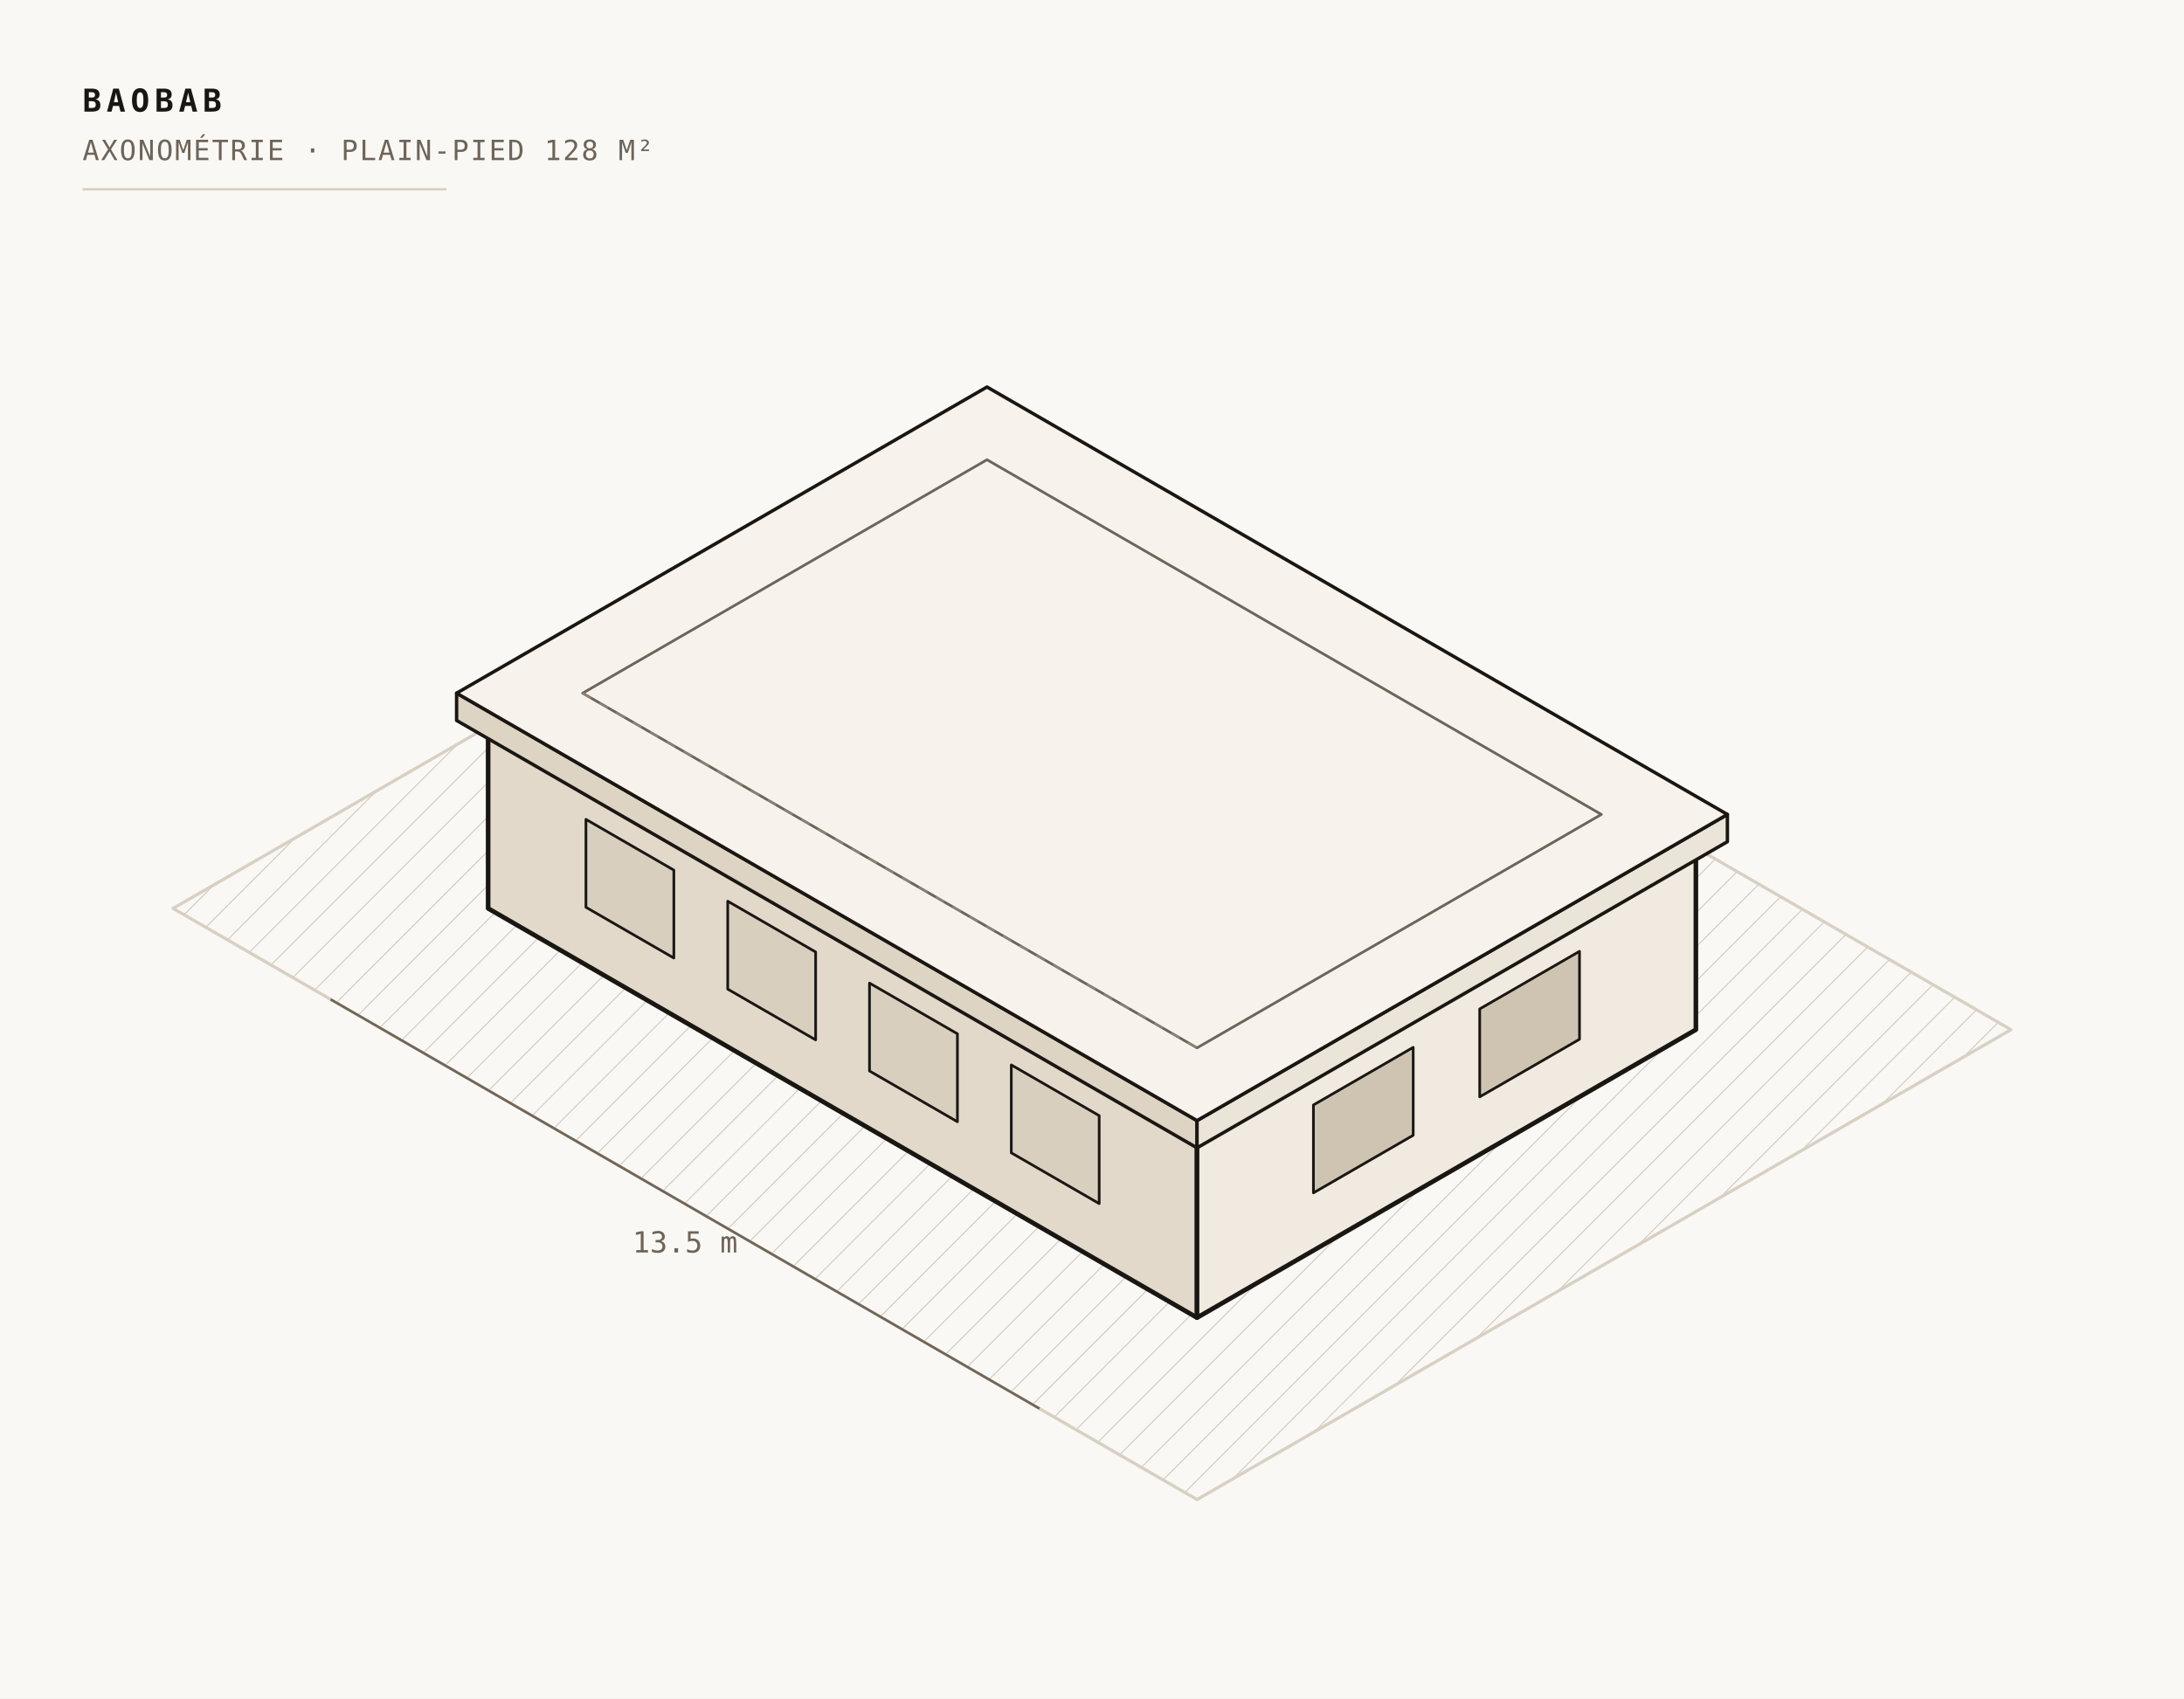
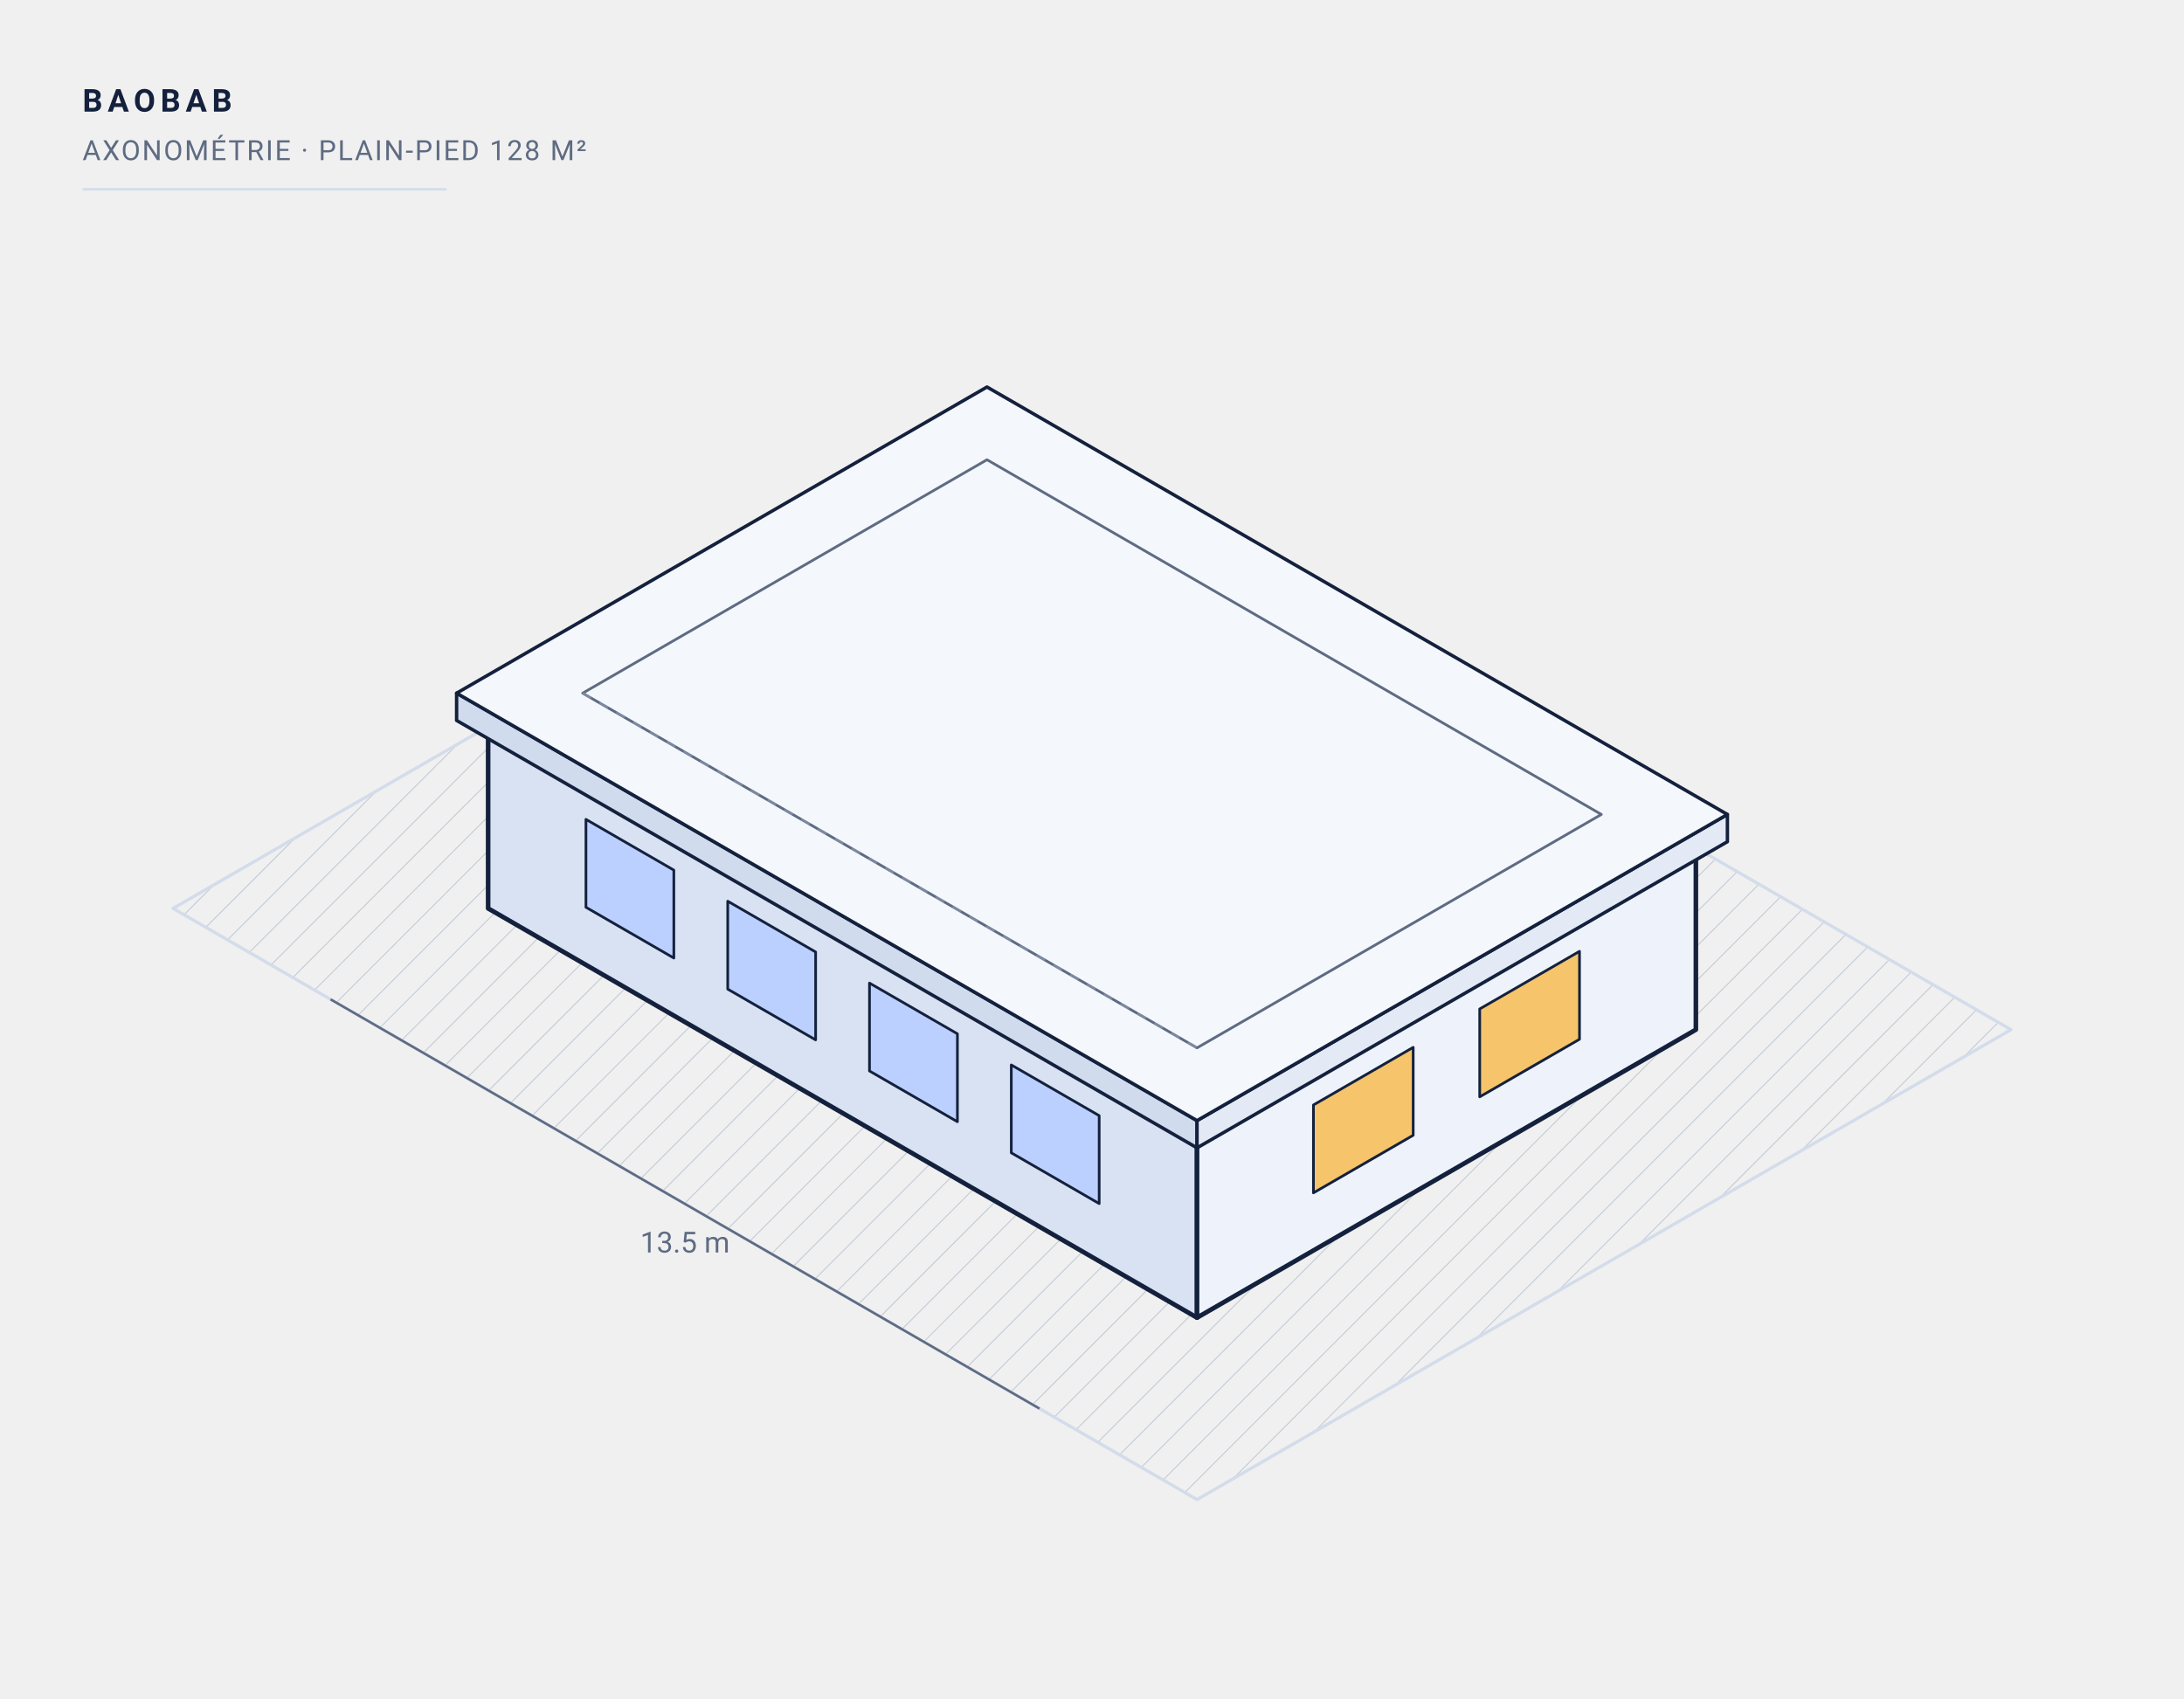
<svg xmlns="http://www.w3.org/2000/svg" viewBox="0 0 900 700" role="img" aria-label="Axonométrie du modèle Baobab">
  <defs>
    <pattern id="sol" width="10" height="10" patternUnits="userSpaceOnUse" patternTransform="rotate(45)">
-       <path d="M0 0v10" stroke="#A79C8D" stroke-width=".8" opacity=".5" />
+       <path d="M0 0v10" stroke="#9AA8C0" stroke-width=".8" opacity=".5" />
    </pattern>
  </defs>
-   <rect width="900" height="700" fill="#FAF8F4" />
-   <path d="M406.72 180.72 L828.69 424.35 L493.28 618.0 L71.31 374.38 Z" fill="url(#sol)" stroke="#D8D0C4" stroke-width="1.3" stroke-linejoin="round" />
-   <path d="M201.15 374.38 L493.28 543.04 L493.28 465.58 L201.15 296.92 Z" fill="#E2D9CA" stroke="#1A1713" stroke-width="1.9" stroke-linejoin="round" />
-   <path d="M698.85 424.35 L493.28 543.04 L493.28 465.58 L698.85 346.89 Z" fill="#F0EAE0" stroke="#1A1713" stroke-width="1.9" stroke-linejoin="round" />
-   <path d="M406.72 178.23 L698.85 346.89 L493.28 465.58 L201.15 296.92 Z" fill="#FBF9F5" stroke="#1A1713" stroke-width="1.9" stroke-linejoin="round" />
-   <path d="M241.46 373.91 L277.68 394.83 L277.68 358.6 L241.46 337.68 Z" fill="#D9CFBF" stroke="#1A1713" stroke-width="1.1" stroke-linejoin="round" />
-   <path d="M299.89 407.65 L336.11 428.56 L336.11 392.33 L299.89 371.41 Z" fill="#D9CFBF" stroke="#1A1713" stroke-width="1.1" stroke-linejoin="round" />
-   <path d="M358.31 441.38 L394.54 462.29 L394.54 426.06 L358.31 405.15 Z" fill="#D9CFBF" stroke="#1A1713" stroke-width="1.1" stroke-linejoin="round" />
-   <path d="M416.74 475.11 L452.96 496.03 L452.96 459.79 L416.74 438.88 Z" fill="#D9CFBF" stroke="#1A1713" stroke-width="1.1" stroke-linejoin="round" />
-   <path d="M650.89 428.31 L609.77 452.04 L609.77 415.81 L650.89 392.07 Z" fill="#CFC4B2" stroke="#1A1713" stroke-width="1.1" stroke-linejoin="round" />
-   <path d="M582.36 467.87 L541.25 491.61 L541.25 455.38 L582.36 431.64 Z" fill="#CFC4B2" stroke="#1A1713" stroke-width="1.1" stroke-linejoin="round" />
-   <path d="M188.16 296.92 L493.28 473.07 L493.28 461.83 L188.16 285.67 Z" fill="#DED4C3" stroke="#1A1713" stroke-width="1.4" stroke-linejoin="round" />
-   <path d="M711.84 346.89 L493.28 473.07 L493.28 461.83 L711.84 335.65 Z" fill="#EBE4D8" stroke="#1A1713" stroke-width="1.4" stroke-linejoin="round" />
-   <path d="M406.72 159.49 L711.84 335.65 L493.28 461.83 L188.16 285.67 Z" fill="#F7F3EC" stroke="#1A1713" stroke-width="1.4" stroke-linejoin="round" />
-   <path d="M406.72 189.47 L659.9 335.65 L493.28 431.85 L240.1 285.67 Z" fill="none" stroke="#6E6459" stroke-width="1.1" stroke-linejoin="round" />
-   <path d="M240.1 285.67L493.28 431.85" stroke="#A79C8D" stroke-width="1" opacity=".5" stroke-dasharray="4 4" />
-   <path d="M136.23 411.86L428.36 580.52" stroke="#6E6459" stroke-width="1" />
-   <text x="282.29" y="516.19" text-anchor="middle" font-family="'IBM Plex Mono','SFMono-Regular',Menlo,monospace" font-size="12" fill="#6E6459">13.5 m</text>
-   <text x="34" y="46" font-family="'IBM Plex Mono','SFMono-Regular',Menlo,monospace" font-size="13" font-weight="600" fill="#1A1713" letter-spacing=".16em">BAOBAB</text>
-   <text x="34" y="66" font-family="'IBM Plex Mono','SFMono-Regular',Menlo,monospace" font-size="11.5" fill="#6E6459" letter-spacing=".06em">AXONOMÉTRIE · PLAIN-PIED 128 M²</text>
-   <path d="M34 78h150" stroke="#D8D0C4" stroke-width="1" />
+   <path d="M406.72 180.72 L828.69 424.35 L493.28 618.0 L71.31 374.38 Z" fill="url(#sol)" stroke="#D3DCEA" stroke-width="1.3" stroke-linejoin="round" />
+   <path d="M201.15 374.38 L493.28 543.04 L493.28 465.58 L201.15 296.92 Z" fill="#D8E2F3" stroke="#14213D" stroke-width="1.9" stroke-linejoin="round" />
+   <path d="M698.85 424.35 L493.28 543.04 L493.28 465.58 L698.85 346.89 Z" fill="#EEF3FB" stroke="#14213D" stroke-width="1.9" stroke-linejoin="round" />
+   <path d="M406.72 178.23 L698.85 346.89 L493.28 465.58 L201.15 296.92 Z" fill="#FFFFFF" stroke="#14213D" stroke-width="1.9" stroke-linejoin="round" />
+   <path d="M241.46 373.91 L277.68 394.83 L277.68 358.6 L241.46 337.68 Z" fill="#BCD0FF" stroke="#14213D" stroke-width="1.1" stroke-linejoin="round" />
+   <path d="M299.89 407.65 L336.11 428.56 L336.11 392.33 L299.89 371.41 Z" fill="#BCD0FF" stroke="#14213D" stroke-width="1.1" stroke-linejoin="round" />
+   <path d="M358.31 441.38 L394.54 462.29 L394.54 426.06 L358.31 405.15 Z" fill="#BCD0FF" stroke="#14213D" stroke-width="1.1" stroke-linejoin="round" />
+   <path d="M416.74 475.11 L452.96 496.03 L452.96 459.79 L416.74 438.88 Z" fill="#BCD0FF" stroke="#14213D" stroke-width="1.1" stroke-linejoin="round" />
+   <path d="M650.89 428.31 L609.77 452.04 L609.77 415.81 L650.89 392.07 Z" fill="#F5C46B" stroke="#14213D" stroke-width="1.1" stroke-linejoin="round" />
+   <path d="M582.36 467.87 L541.25 491.61 L541.25 455.38 L582.36 431.64 Z" fill="#F5C46B" stroke="#14213D" stroke-width="1.1" stroke-linejoin="round" />
+   <path d="M188.16 296.92 L493.28 473.07 L493.28 461.83 L188.16 285.67 Z" fill="#D0DBEE" stroke="#14213D" stroke-width="1.4" stroke-linejoin="round" />
+   <path d="M711.84 346.89 L493.28 473.07 L493.28 461.83 L711.84 335.65 Z" fill="#E3EAF6" stroke="#14213D" stroke-width="1.4" stroke-linejoin="round" />
+   <path d="M406.72 159.49 L711.84 335.65 L493.28 461.83 L188.16 285.67 Z" fill="#F4F7FC" stroke="#14213D" stroke-width="1.4" stroke-linejoin="round" />
+   <path d="M406.72 189.47 L659.9 335.65 L493.28 431.85 L240.1 285.67 Z" fill="none" stroke="#5E6B82" stroke-width="1.1" stroke-linejoin="round" />
+   <path d="M240.1 285.67L493.28 431.85" stroke="#9AA8C0" stroke-width="1" opacity=".5" stroke-dasharray="4 4" />
+   <path d="M136.23 411.86L428.36 580.52" stroke="#5E6B82" stroke-width="1" />
+   <text x="282.29" y="516.19" text-anchor="middle" font-family="Figtree,system-ui,-apple-system,'Segoe UI',Roboto,Helvetica,Arial,sans-serif" font-size="12" fill="#5E6B82">13.5 m</text>
+   <text x="34" y="46" font-family="Figtree,system-ui,-apple-system,'Segoe UI',Roboto,Helvetica,Arial,sans-serif" font-size="13" font-weight="600" fill="#14213D" letter-spacing=".16em">BAOBAB</text>
+   <text x="34" y="66" font-family="Figtree,system-ui,-apple-system,'Segoe UI',Roboto,Helvetica,Arial,sans-serif" font-size="11.5" fill="#5E6B82" letter-spacing=".06em">AXONOMÉTRIE · PLAIN-PIED 128 M²</text>
+   <path d="M34 78h150" stroke="#D3DCEA" stroke-width="1" />
</svg>
